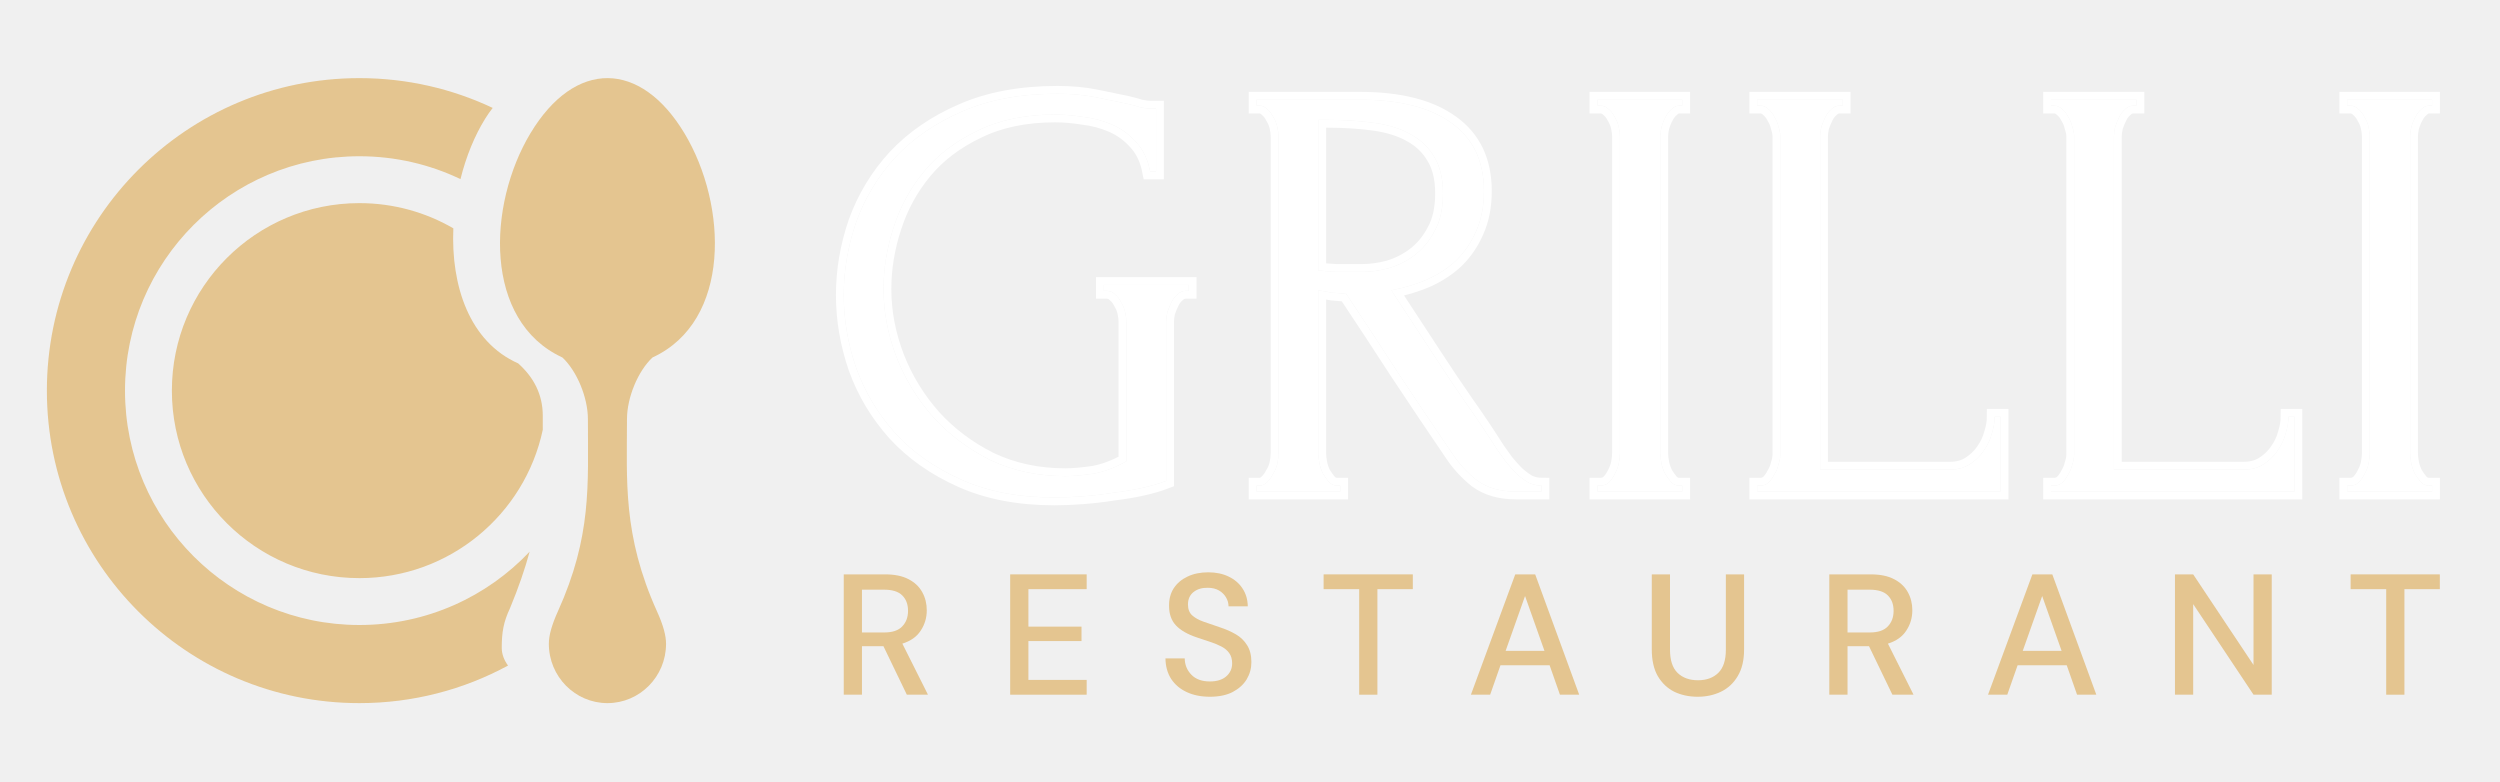
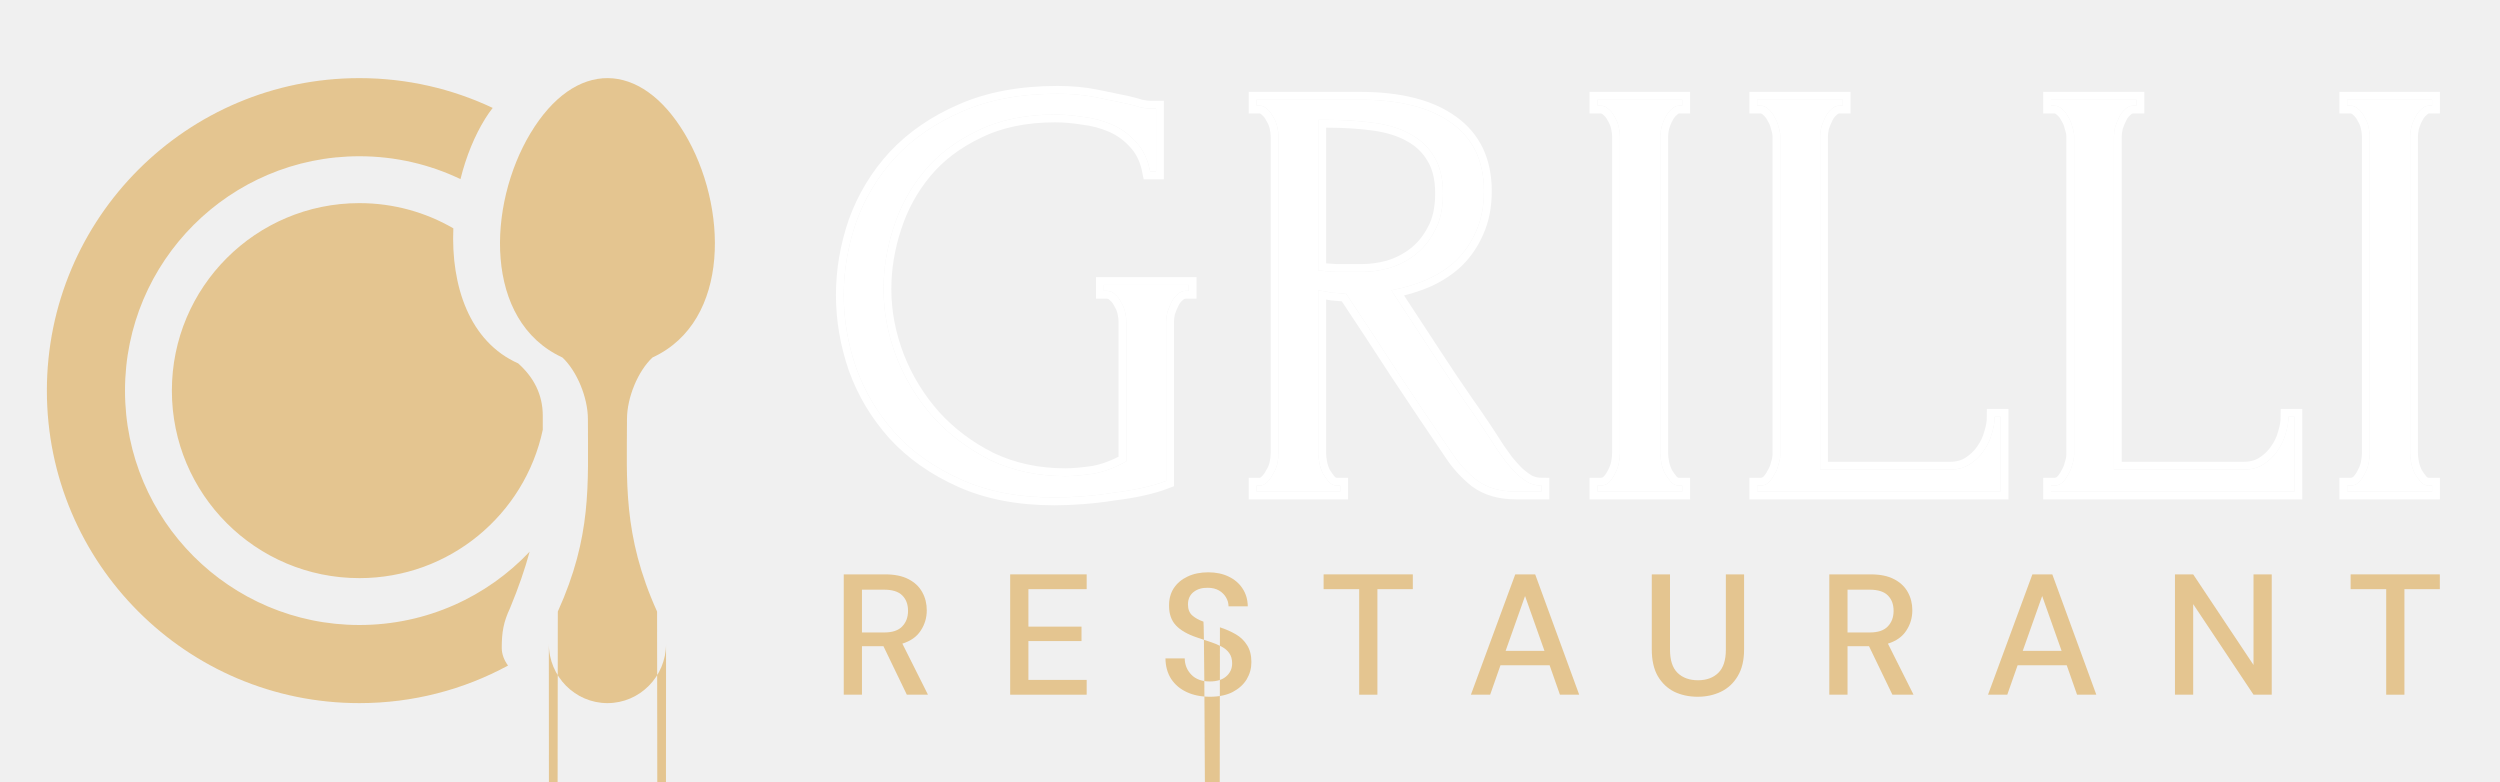
<svg xmlns="http://www.w3.org/2000/svg" width="160" height="50" viewBox="0 0 160 50" fill="none">
  <path d="M54 44.46V36.76H56.651C57.26 36.76 57.758 36.863 58.147 37.068C58.543 37.273 58.836 37.552 59.027 37.904C59.218 38.249 59.313 38.634 59.313 39.059C59.313 39.536 59.185 39.968 58.928 40.357C58.679 40.746 58.286 41.024 57.751 41.193L59.39 44.46H58.037L56.541 41.358H55.166V44.46H54ZM55.166 40.478H56.585C57.113 40.478 57.498 40.35 57.74 40.093C57.989 39.836 58.114 39.503 58.114 39.092C58.114 38.681 57.993 38.355 57.751 38.113C57.509 37.864 57.117 37.739 56.574 37.739H55.166V40.478Z" fill="#E4C590" />
  <path d="M64.652 44.46V36.76H69.547V37.706H65.818V40.104H69.217V41.028H65.818V43.514H69.547V44.46H64.652Z" fill="#E4C590" />
-   <path d="M77.438 44.592C76.873 44.592 76.378 44.493 75.953 44.295C75.527 44.097 75.194 43.815 74.952 43.448C74.717 43.081 74.596 42.645 74.589 42.139H75.821C75.828 42.55 75.971 42.898 76.25 43.184C76.528 43.47 76.921 43.613 77.427 43.613C77.874 43.613 78.222 43.507 78.472 43.294C78.728 43.074 78.857 42.795 78.857 42.458C78.857 42.187 78.794 41.967 78.67 41.798C78.552 41.629 78.387 41.49 78.175 41.38C77.969 41.27 77.731 41.171 77.46 41.083C77.188 40.995 76.902 40.9 76.602 40.797C76.008 40.599 75.56 40.342 75.26 40.027C74.966 39.712 74.82 39.297 74.82 38.784C74.812 38.351 74.911 37.974 75.117 37.651C75.329 37.328 75.623 37.079 75.997 36.903C76.378 36.72 76.822 36.628 77.328 36.628C77.826 36.628 78.263 36.72 78.637 36.903C79.018 37.086 79.315 37.343 79.528 37.673C79.74 37.996 79.85 38.373 79.858 38.806H78.626C78.626 38.608 78.574 38.421 78.472 38.245C78.369 38.062 78.219 37.911 78.021 37.794C77.823 37.677 77.581 37.618 77.295 37.618C76.928 37.611 76.624 37.702 76.382 37.893C76.147 38.084 76.03 38.348 76.03 38.685C76.03 38.986 76.118 39.217 76.294 39.378C76.47 39.539 76.712 39.675 77.02 39.785C77.328 39.888 77.68 40.009 78.076 40.148C78.457 40.273 78.798 40.423 79.099 40.599C79.399 40.775 79.638 41.006 79.814 41.292C79.997 41.578 80.089 41.941 80.089 42.381C80.089 42.77 79.99 43.133 79.792 43.47C79.594 43.8 79.297 44.071 78.901 44.284C78.505 44.489 78.017 44.592 77.438 44.592Z" fill="#E4C590" />
+   <path d="M77.438 44.592C76.873 44.592 76.378 44.493 75.953 44.295C75.527 44.097 75.194 43.815 74.952 43.448C74.717 43.081 74.596 42.645 74.589 42.139H75.821C75.828 42.55 75.971 42.898 76.25 43.184C76.528 43.47 76.921 43.613 77.427 43.613C77.874 43.613 78.222 43.507 78.472 43.294C78.728 43.074 78.857 42.795 78.857 42.458C78.857 42.187 78.794 41.967 78.67 41.798C78.552 41.629 78.387 41.49 78.175 41.38C77.969 41.27 77.731 41.171 77.46 41.083C77.188 40.995 76.902 40.9 76.602 40.797C76.008 40.599 75.56 40.342 75.26 40.027C74.966 39.712 74.82 39.297 74.82 38.784C74.812 38.351 74.911 37.974 75.117 37.651C75.329 37.328 75.623 37.079 75.997 36.903C76.378 36.72 76.822 36.628 77.328 36.628C77.826 36.628 78.263 36.72 78.637 36.903C79.018 37.086 79.315 37.343 79.528 37.673C79.74 37.996 79.85 38.373 79.858 38.806H78.626C78.626 38.608 78.574 38.421 78.472 38.245C78.369 38.062 78.219 37.911 78.021 37.794C77.823 37.677 77.581 37.618 77.295 37.618C76.928 37.611 76.624 37.702 76.382 37.893C76.147 38.084 76.03 38.348 76.03 38.685C76.03 38.986 76.118 39.217 76.294 39.378C76.47 39.539 76.712 39.675 77.02 39.785C77.328 39.888 77.68 400.009 78.076 40.148C78.457 40.273 78.798 40.423 79.099 40.599C79.399 40.775 79.638 41.006 79.814 41.292C79.997 41.578 80.089 41.941 80.089 42.381C80.089 42.77 79.99 43.133 79.792 43.47C79.594 43.8 79.297 44.071 78.901 44.284C78.505 44.489 78.017 44.592 77.438 44.592Z" fill="#E4C590" />
  <path d="M86.988 44.46V37.706H84.711V36.76H90.42V37.706H88.154V44.46H86.988Z" fill="#E4C590" />
  <path d="M94.138 44.46L96.976 36.76H98.252L101.068 44.46H99.836L99.176 42.579H96.03L95.37 44.46H94.138ZM96.36 41.655H98.846L97.603 38.146L96.36 41.655Z" fill="#E4C590" />
  <path d="M108.651 44.592C108.101 44.592 107.602 44.486 107.155 44.273C106.715 44.053 106.363 43.719 106.099 43.272C105.842 42.825 105.714 42.256 105.714 41.567V36.76H106.88V41.578C106.88 42.253 107.041 42.748 107.364 43.063C107.686 43.378 108.123 43.536 108.673 43.536C109.215 43.536 109.648 43.378 109.971 43.063C110.293 42.748 110.455 42.253 110.455 41.578V36.76H111.621V41.567C111.621 42.256 111.485 42.825 111.214 43.272C110.95 43.719 110.59 44.053 110.136 44.273C109.688 44.486 109.193 44.592 108.651 44.592Z" fill="#E4C590" />
  <path d="M117.076 44.46V36.76H119.727C120.336 36.76 120.835 36.863 121.223 37.068C121.619 37.273 121.913 37.552 122.103 37.904C122.294 38.249 122.389 38.634 122.389 39.059C122.389 39.536 122.261 39.968 122.004 40.357C121.755 40.746 121.363 41.024 120.827 41.193L122.466 44.46H121.113L119.617 41.358H118.242V44.46H117.076ZM118.242 40.478H119.661C120.189 40.478 120.574 40.35 120.816 40.093C121.066 39.836 121.19 39.503 121.19 39.092C121.19 38.681 121.069 38.355 120.827 38.113C120.585 37.864 120.193 37.739 119.65 37.739H118.242V40.478Z" fill="#E4C590" />
  <path d="M127.234 44.46L130.072 36.76H131.348L134.164 44.46H132.932L132.272 42.579H129.126L128.466 44.46H127.234ZM129.456 41.655H131.942L130.699 38.146L129.456 41.655Z" fill="#E4C590" />
  <path d="M139.198 44.46V36.76H140.364L144.225 42.557V36.76H145.391V44.46H144.225L140.364 38.663V44.46H139.198Z" fill="#E4C590" />
  <path d="M152.717 44.46V37.706H150.44V36.76H156.149V37.706H153.883V44.46H152.717Z" fill="#E4C590" />
  <mask id="path-2-outside-1_29_6" maskUnits="userSpaceOnUse" x="53" y="5" width="104" height="28" fill="black">
    <rect fill="white" x="53" y="5" width="104" height="28" />
    <path d="M70.644 18.236H76.078V18.616H75.888C75.685 18.616 75.508 18.692 75.356 18.844C75.204 18.971 75.077 19.135 74.976 19.338C74.875 19.541 74.786 19.756 74.71 19.984C74.659 20.212 74.634 20.415 74.634 20.592V30.776C74.178 30.953 73.659 31.105 73.076 31.232C72.493 31.359 71.885 31.46 71.252 31.536C70.619 31.637 69.973 31.713 69.314 31.764C68.655 31.815 68.047 31.84 67.49 31.84C65.21 31.84 63.221 31.46 61.524 30.7C59.827 29.94 58.421 28.952 57.306 27.736C56.191 26.495 55.355 25.101 54.798 23.556C54.266 22.011 54 20.453 54 18.882C54 17.311 54.266 15.753 54.798 14.208C55.355 12.663 56.191 11.282 57.306 10.066C58.446 8.85 59.865 7.875 61.562 7.14C63.285 6.38 65.324 6 67.68 6C68.567 6 69.39 6.076 70.15 6.228C70.91 6.38 71.581 6.519 72.164 6.646C72.493 6.722 72.772 6.798 73 6.874C73.253 6.925 73.469 6.95 73.646 6.95H73.988V10.978H73.608C73.456 10.193 73.152 9.559 72.696 9.078C72.265 8.597 71.759 8.229 71.176 7.976C70.593 7.723 69.973 7.558 69.314 7.482C68.681 7.381 68.085 7.33 67.528 7.33C65.628 7.33 63.981 7.672 62.588 8.356C61.195 9.015 60.055 9.876 59.168 10.94C58.281 12.004 57.623 13.207 57.192 14.55C56.761 15.867 56.546 17.185 56.546 18.502C56.546 19.971 56.825 21.428 57.382 22.872C57.939 24.291 58.725 25.57 59.738 26.71C60.751 27.825 61.967 28.737 63.386 29.446C64.83 30.13 66.426 30.472 68.174 30.472C68.655 30.472 69.251 30.421 69.96 30.32C70.669 30.193 71.379 29.927 72.088 29.522V20.592C72.088 20.415 72.063 20.212 72.012 19.984C71.961 19.756 71.873 19.541 71.746 19.338C71.645 19.135 71.518 18.971 71.366 18.844C71.214 18.692 71.037 18.616 70.834 18.616H70.644V18.236Z" />
    <path d="M85.587 31.08H85.777V31.46H80.419V31.08H80.609C80.786 31.08 80.951 31.004 81.103 30.852C81.255 30.7 81.381 30.523 81.483 30.32C81.609 30.117 81.698 29.902 81.749 29.674C81.799 29.421 81.825 29.193 81.825 28.99V8.736C81.825 8.559 81.799 8.356 81.749 8.128C81.698 7.9 81.609 7.685 81.483 7.482C81.381 7.279 81.255 7.115 81.103 6.988C80.951 6.836 80.786 6.76 80.609 6.76H80.419V6.38H87.031C89.564 6.38 91.515 6.874 92.883 7.862C94.276 8.85 94.973 10.307 94.973 12.232C94.973 13.195 94.808 14.043 94.479 14.778C94.175 15.487 93.757 16.108 93.225 16.64C92.693 17.147 92.059 17.565 91.325 17.894C90.615 18.198 89.855 18.426 89.045 18.578L91.781 22.758C92.439 23.771 93.111 24.772 93.795 25.76C94.479 26.723 95.15 27.723 95.809 28.762C95.986 29.015 96.176 29.281 96.379 29.56C96.607 29.839 96.835 30.092 97.063 30.32C97.316 30.548 97.569 30.738 97.823 30.89C98.101 31.017 98.38 31.08 98.659 31.08V31.46H97.025C96.011 31.46 95.175 31.219 94.517 30.738C93.883 30.231 93.351 29.649 92.921 28.99C91.781 27.318 90.641 25.621 89.501 23.898C88.386 22.175 87.271 20.478 86.157 18.806C85.878 18.781 85.574 18.755 85.245 18.73C84.941 18.679 84.649 18.629 84.371 18.578V28.99C84.371 29.193 84.396 29.421 84.447 29.674C84.497 29.902 84.573 30.117 84.675 30.32C84.801 30.523 84.928 30.7 85.055 30.852C85.207 31.004 85.384 31.08 85.587 31.08ZM84.371 7.672V17.324H84.561C84.763 17.349 85.08 17.375 85.511 17.4C85.967 17.4 86.524 17.4 87.183 17.4C87.715 17.4 88.272 17.324 88.855 17.172C89.463 16.995 90.02 16.716 90.527 16.336C91.059 15.931 91.489 15.411 91.819 14.778C92.173 14.145 92.351 13.347 92.351 12.384C92.351 11.421 92.161 10.636 91.781 10.028C91.426 9.42 90.919 8.939 90.261 8.584C89.627 8.229 88.855 7.989 87.943 7.862C87.031 7.735 86.03 7.672 84.941 7.672H84.371Z" />
    <path d="M102.232 6.38H107.666V6.76H107.476C107.299 6.76 107.134 6.836 106.982 6.988C106.83 7.115 106.703 7.279 106.602 7.482C106.501 7.659 106.412 7.875 106.336 8.128C106.285 8.356 106.26 8.559 106.26 8.736V28.99C106.26 29.193 106.285 29.421 106.336 29.674C106.387 29.902 106.463 30.117 106.564 30.32C106.691 30.523 106.817 30.7 106.944 30.852C107.096 31.004 107.273 31.08 107.476 31.08H107.666V31.46H102.232V31.08H102.422C102.625 31.08 102.802 31.017 102.954 30.89C103.106 30.738 103.233 30.561 103.334 30.358C103.461 30.13 103.549 29.902 103.6 29.674C103.651 29.421 103.676 29.193 103.676 28.99V8.736C103.676 8.559 103.651 8.356 103.6 8.128C103.549 7.9 103.461 7.685 103.334 7.482C103.233 7.279 103.106 7.115 102.954 6.988C102.802 6.836 102.625 6.76 102.422 6.76H102.232V6.38Z" />
    <path d="M112.46 31.08H112.65C112.853 31.08 113.03 31.017 113.182 30.89C113.334 30.738 113.461 30.561 113.562 30.358C113.689 30.155 113.778 29.94 113.828 29.712C113.904 29.484 113.942 29.269 113.942 29.066V8.736C113.942 8.559 113.904 8.356 113.828 8.128C113.778 7.9 113.689 7.685 113.562 7.482C113.461 7.279 113.334 7.115 113.182 6.988C113.03 6.836 112.853 6.76 112.65 6.76H112.46V6.38H117.932V6.76H117.742C117.54 6.76 117.362 6.836 117.21 6.988C117.058 7.115 116.932 7.279 116.83 7.482C116.729 7.685 116.64 7.9 116.564 8.128C116.514 8.356 116.488 8.559 116.488 8.736V30.054H124.81C125.292 30.054 125.71 29.94 126.064 29.712C126.419 29.484 126.71 29.205 126.938 28.876C127.192 28.521 127.369 28.154 127.47 27.774C127.597 27.369 127.66 27.001 127.66 26.672H128.04V31.46H112.46V31.08Z" />
    <path d="M131.264 31.08H131.454C131.657 31.08 131.834 31.017 131.986 30.89C132.138 30.738 132.265 30.561 132.366 30.358C132.493 30.155 132.582 29.94 132.632 29.712C132.708 29.484 132.746 29.269 132.746 29.066V8.736C132.746 8.559 132.708 8.356 132.632 8.128C132.582 7.9 132.493 7.685 132.366 7.482C132.265 7.279 132.138 7.115 131.986 6.988C131.834 6.836 131.657 6.76 131.454 6.76H131.264V6.38H136.736V6.76H136.546C136.344 6.76 136.166 6.836 136.014 6.988C135.862 7.115 135.736 7.279 135.634 7.482C135.533 7.685 135.444 7.9 135.368 8.128C135.318 8.356 135.292 8.559 135.292 8.736V30.054H143.614C144.096 30.054 144.514 29.94 144.868 29.712C145.223 29.484 145.514 29.205 145.742 28.876C145.996 28.521 146.173 28.154 146.274 27.774C146.401 27.369 146.464 27.001 146.464 26.672H146.844V31.46H131.264V31.08Z" />
    <path d="M150.22 6.38H155.654V6.76H155.464C155.287 6.76 155.122 6.836 154.97 6.988C154.818 7.115 154.692 7.279 154.59 7.482C154.489 7.659 154.4 7.875 154.324 8.128C154.274 8.356 154.248 8.559 154.248 8.736V28.99C154.248 29.193 154.274 29.421 154.324 29.674C154.375 29.902 154.451 30.117 154.552 30.32C154.679 30.523 154.806 30.7 154.932 30.852C155.084 31.004 155.262 31.08 155.464 31.08H155.654V31.46H150.22V31.08H150.41C150.613 31.08 150.79 31.017 150.942 30.89C151.094 30.738 151.221 30.561 151.322 30.358C151.449 30.13 151.538 29.902 151.588 29.674C151.639 29.421 151.664 29.193 151.664 28.99V8.736C151.664 8.559 151.639 8.356 151.588 8.128C151.538 7.9 151.449 7.685 151.322 7.482C151.221 7.279 151.094 7.115 150.942 6.988C150.79 6.836 150.613 6.76 150.41 6.76H150.22V6.38Z" />
  </mask>
  <path d="M70.644 18.236H76.078V18.616H75.888C75.685 18.616 75.508 18.692 75.356 18.844C75.204 18.971 75.077 19.135 74.976 19.338C74.875 19.541 74.786 19.756 74.71 19.984C74.659 20.212 74.634 20.415 74.634 20.592V30.776C74.178 30.953 73.659 31.105 73.076 31.232C72.493 31.359 71.885 31.46 71.252 31.536C70.619 31.637 69.973 31.713 69.314 31.764C68.655 31.815 68.047 31.84 67.49 31.84C65.21 31.84 63.221 31.46 61.524 30.7C59.827 29.94 58.421 28.952 57.306 27.736C56.191 26.495 55.355 25.101 54.798 23.556C54.266 22.011 54 20.453 54 18.882C54 17.311 54.266 15.753 54.798 14.208C55.355 12.663 56.191 11.282 57.306 10.066C58.446 8.85 59.865 7.875 61.562 7.14C63.285 6.38 65.324 6 67.68 6C68.567 6 69.39 6.076 70.15 6.228C70.91 6.38 71.581 6.519 72.164 6.646C72.493 6.722 72.772 6.798 73 6.874C73.253 6.925 73.469 6.95 73.646 6.95H73.988V10.978H73.608C73.456 10.193 73.152 9.559 72.696 9.078C72.265 8.597 71.759 8.229 71.176 7.976C70.593 7.723 69.973 7.558 69.314 7.482C68.681 7.381 68.085 7.33 67.528 7.33C65.628 7.33 63.981 7.672 62.588 8.356C61.195 9.015 60.055 9.876 59.168 10.94C58.281 12.004 57.623 13.207 57.192 14.55C56.761 15.867 56.546 17.185 56.546 18.502C56.546 19.971 56.825 21.428 57.382 22.872C57.939 24.291 58.725 25.57 59.738 26.71C60.751 27.825 61.967 28.737 63.386 29.446C64.83 30.13 66.426 30.472 68.174 30.472C68.655 30.472 69.251 30.421 69.96 30.32C70.669 30.193 71.379 29.927 72.088 29.522V20.592C72.088 20.415 72.063 20.212 72.012 19.984C71.961 19.756 71.873 19.541 71.746 19.338C71.645 19.135 71.518 18.971 71.366 18.844C71.214 18.692 71.037 18.616 70.834 18.616H70.644V18.236Z" fill="white" />
  <path d="M85.587 31.08H85.777V31.46H80.419V31.08H80.609C80.786 31.08 80.951 31.004 81.103 30.852C81.255 30.7 81.381 30.523 81.483 30.32C81.609 30.117 81.698 29.902 81.749 29.674C81.799 29.421 81.825 29.193 81.825 28.99V8.736C81.825 8.559 81.799 8.356 81.749 8.128C81.698 7.9 81.609 7.685 81.483 7.482C81.381 7.279 81.255 7.115 81.103 6.988C80.951 6.836 80.786 6.76 80.609 6.76H80.419V6.38H87.031C89.564 6.38 91.515 6.874 92.883 7.862C94.276 8.85 94.973 10.307 94.973 12.232C94.973 13.195 94.808 14.043 94.479 14.778C94.175 15.487 93.757 16.108 93.225 16.64C92.693 17.147 92.059 17.565 91.325 17.894C90.615 18.198 89.855 18.426 89.045 18.578L91.781 22.758C92.439 23.771 93.111 24.772 93.795 25.76C94.479 26.723 95.15 27.723 95.809 28.762C95.986 29.015 96.176 29.281 96.379 29.56C96.607 29.839 96.835 30.092 97.063 30.32C97.316 30.548 97.569 30.738 97.823 30.89C98.101 31.017 98.38 31.08 98.659 31.08V31.46H97.025C96.011 31.46 95.175 31.219 94.517 30.738C93.883 30.231 93.351 29.649 92.921 28.99C91.781 27.318 90.641 25.621 89.501 23.898C88.386 22.175 87.271 20.478 86.157 18.806C85.878 18.781 85.574 18.755 85.245 18.73C84.941 18.679 84.649 18.629 84.371 18.578V28.99C84.371 29.193 84.396 29.421 84.447 29.674C84.497 29.902 84.573 30.117 84.675 30.32C84.801 30.523 84.928 30.7 85.055 30.852C85.207 31.004 85.384 31.08 85.587 31.08ZM84.371 7.672V17.324H84.561C84.763 17.349 85.08 17.375 85.511 17.4C85.967 17.4 86.524 17.4 87.183 17.4C87.715 17.4 88.272 17.324 88.855 17.172C89.463 16.995 90.02 16.716 90.527 16.336C91.059 15.931 91.489 15.411 91.819 14.778C92.173 14.145 92.351 13.347 92.351 12.384C92.351 11.421 92.161 10.636 91.781 10.028C91.426 9.42 90.919 8.939 90.261 8.584C89.627 8.229 88.855 7.989 87.943 7.862C87.031 7.735 86.03 7.672 84.941 7.672H84.371Z" fill="white" />
  <path d="M102.232 6.38H107.666V6.76H107.476C107.299 6.76 107.134 6.836 106.982 6.988C106.83 7.115 106.703 7.279 106.602 7.482C106.501 7.659 106.412 7.875 106.336 8.128C106.285 8.356 106.26 8.559 106.26 8.736V28.99C106.26 29.193 106.285 29.421 106.336 29.674C106.387 29.902 106.463 30.117 106.564 30.32C106.691 30.523 106.817 30.7 106.944 30.852C107.096 31.004 107.273 31.08 107.476 31.08H107.666V31.46H102.232V31.08H102.422C102.625 31.08 102.802 31.017 102.954 30.89C103.106 30.738 103.233 30.561 103.334 30.358C103.461 30.13 103.549 29.902 103.6 29.674C103.651 29.421 103.676 29.193 103.676 28.99V8.736C103.676 8.559 103.651 8.356 103.6 8.128C103.549 7.9 103.461 7.685 103.334 7.482C103.233 7.279 103.106 7.115 102.954 6.988C102.802 6.836 102.625 6.76 102.422 6.76H102.232V6.38Z" fill="white" />
  <path d="M112.46 31.08H112.65C112.853 31.08 113.03 31.017 113.182 30.89C113.334 30.738 113.461 30.561 113.562 30.358C113.689 30.155 113.778 29.94 113.828 29.712C113.904 29.484 113.942 29.269 113.942 29.066V8.736C113.942 8.559 113.904 8.356 113.828 8.128C113.778 7.9 113.689 7.685 113.562 7.482C113.461 7.279 113.334 7.115 113.182 6.988C113.03 6.836 112.853 6.76 112.65 6.76H112.46V6.38H117.932V6.76H117.742C117.54 6.76 117.362 6.836 117.21 6.988C117.058 7.115 116.932 7.279 116.83 7.482C116.729 7.685 116.64 7.9 116.564 8.128C116.514 8.356 116.488 8.559 116.488 8.736V30.054H124.81C125.292 30.054 125.71 29.94 126.064 29.712C126.419 29.484 126.71 29.205 126.938 28.876C127.192 28.521 127.369 28.154 127.47 27.774C127.597 27.369 127.66 27.001 127.66 26.672H128.04V31.46H112.46V31.08Z" fill="white" />
  <path d="M131.264 31.08H131.454C131.657 31.08 131.834 31.017 131.986 30.89C132.138 30.738 132.265 30.561 132.366 30.358C132.493 30.155 132.582 29.94 132.632 29.712C132.708 29.484 132.746 29.269 132.746 29.066V8.736C132.746 8.559 132.708 8.356 132.632 8.128C132.582 7.9 132.493 7.685 132.366 7.482C132.265 7.279 132.138 7.115 131.986 6.988C131.834 6.836 131.657 6.76 131.454 6.76H131.264V6.38H136.736V6.76H136.546C136.344 6.76 136.166 6.836 136.014 6.988C135.862 7.115 135.736 7.279 135.634 7.482C135.533 7.685 135.444 7.9 135.368 8.128C135.318 8.356 135.292 8.559 135.292 8.736V30.054H143.614C144.096 30.054 144.514 29.94 144.868 29.712C145.223 29.484 145.514 29.205 145.742 28.876C145.996 28.521 146.173 28.154 146.274 27.774C146.401 27.369 146.464 27.001 146.464 26.672H146.844V31.46H131.264V31.08Z" fill="white" />
  <path d="M150.22 6.38H155.654V6.76H155.464C155.287 6.76 155.122 6.836 154.97 6.988C154.818 7.115 154.692 7.279 154.59 7.482C154.489 7.659 154.4 7.875 154.324 8.128C154.274 8.356 154.248 8.559 154.248 8.736V28.99C154.248 29.193 154.274 29.421 154.324 29.674C154.375 29.902 154.451 30.117 154.552 30.32C154.679 30.523 154.806 30.7 154.932 30.852C155.084 31.004 155.262 31.08 155.464 31.08H155.654V31.46H150.22V31.08H150.41C150.613 31.08 150.79 31.017 150.942 30.89C151.094 30.738 151.221 30.561 151.322 30.358C151.449 30.13 151.538 29.902 151.588 29.674C151.639 29.421 151.664 29.193 151.664 28.99V8.736C151.664 8.559 151.639 8.356 151.588 8.128C151.538 7.9 151.449 7.685 151.322 7.482C151.221 7.279 151.094 7.115 150.942 6.988C150.79 6.836 150.613 6.76 150.41 6.76H150.22V6.38Z" fill="white" />
  <path d="M70.644 18.236H76.078V18.616H75.888C75.685 18.616 75.508 18.692 75.356 18.844C75.204 18.971 75.077 19.135 74.976 19.338C74.875 19.541 74.786 19.756 74.71 19.984C74.659 20.212 74.634 20.415 74.634 20.592V30.776C74.178 30.953 73.659 31.105 73.076 31.232C72.493 31.359 71.885 31.46 71.252 31.536C70.619 31.637 69.973 31.713 69.314 31.764C68.655 31.815 68.047 31.84 67.49 31.84C65.21 31.84 63.221 31.46 61.524 30.7C59.827 29.94 58.421 28.952 57.306 27.736C56.191 26.495 55.355 25.101 54.798 23.556C54.266 22.011 54 20.453 54 18.882C54 17.311 54.266 15.753 54.798 14.208C55.355 12.663 56.191 11.282 57.306 10.066C58.446 8.85 59.865 7.875 61.562 7.14C63.285 6.38 65.324 6 67.68 6C68.567 6 69.39 6.076 70.15 6.228C70.91 6.38 71.581 6.519 72.164 6.646C72.493 6.722 72.772 6.798 73 6.874C73.253 6.925 73.469 6.95 73.646 6.95H73.988V10.978H73.608C73.456 10.193 73.152 9.559 72.696 9.078C72.265 8.597 71.759 8.229 71.176 7.976C70.593 7.723 69.973 7.558 69.314 7.482C68.681 7.381 68.085 7.33 67.528 7.33C65.628 7.33 63.981 7.672 62.588 8.356C61.195 9.015 60.055 9.876 59.168 10.94C58.281 12.004 57.623 13.207 57.192 14.55C56.761 15.867 56.546 17.185 56.546 18.502C56.546 19.971 56.825 21.428 57.382 22.872C57.939 24.291 58.725 25.57 59.738 26.71C60.751 27.825 61.967 28.737 63.386 29.446C64.83 30.13 66.426 30.472 68.174 30.472C68.655 30.472 69.251 30.421 69.96 30.32C70.669 30.193 71.379 29.927 72.088 29.522V20.592C72.088 20.415 72.063 20.212 72.012 19.984C71.961 19.756 71.873 19.541 71.746 19.338C71.645 19.135 71.518 18.971 71.366 18.844C71.214 18.692 71.037 18.616 70.834 18.616H70.644V18.236Z" stroke="white" mask="url(#path-2-outside-1_29_6)" />
  <path d="M85.587 31.08H85.777V31.46H80.419V31.08H80.609C80.786 31.08 80.951 31.004 81.103 30.852C81.255 30.7 81.381 30.523 81.483 30.32C81.609 30.117 81.698 29.902 81.749 29.674C81.799 29.421 81.825 29.193 81.825 28.99V8.736C81.825 8.559 81.799 8.356 81.749 8.128C81.698 7.9 81.609 7.685 81.483 7.482C81.381 7.279 81.255 7.115 81.103 6.988C80.951 6.836 80.786 6.76 80.609 6.76H80.419V6.38H87.031C89.564 6.38 91.515 6.874 92.883 7.862C94.276 8.85 94.973 10.307 94.973 12.232C94.973 13.195 94.808 14.043 94.479 14.778C94.175 15.487 93.757 16.108 93.225 16.64C92.693 17.147 92.059 17.565 91.325 17.894C90.615 18.198 89.855 18.426 89.045 18.578L91.781 22.758C92.439 23.771 93.111 24.772 93.795 25.76C94.479 26.723 95.15 27.723 95.809 28.762C95.986 29.015 96.176 29.281 96.379 29.56C96.607 29.839 96.835 30.092 97.063 30.32C97.316 30.548 97.569 30.738 97.823 30.89C98.101 31.017 98.38 31.08 98.659 31.08V31.46H97.025C96.011 31.46 95.175 31.219 94.517 30.738C93.883 30.231 93.351 29.649 92.921 28.99C91.781 27.318 90.641 25.621 89.501 23.898C88.386 22.175 87.271 20.478 86.157 18.806C85.878 18.781 85.574 18.755 85.245 18.73C84.941 18.679 84.649 18.629 84.371 18.578V28.99C84.371 29.193 84.396 29.421 84.447 29.674C84.497 29.902 84.573 30.117 84.675 30.32C84.801 30.523 84.928 30.7 85.055 30.852C85.207 31.004 85.384 31.08 85.587 31.08ZM84.371 7.672V17.324H84.561C84.763 17.349 85.08 17.375 85.511 17.4C85.967 17.4 86.524 17.4 87.183 17.4C87.715 17.4 88.272 17.324 88.855 17.172C89.463 16.995 90.02 16.716 90.527 16.336C91.059 15.931 91.489 15.411 91.819 14.778C92.173 14.145 92.351 13.347 92.351 12.384C92.351 11.421 92.161 10.636 91.781 10.028C91.426 9.42 90.919 8.939 90.261 8.584C89.627 8.229 88.855 7.989 87.943 7.862C87.031 7.735 86.03 7.672 84.941 7.672H84.371Z" stroke="white" mask="url(#path-2-outside-1_29_6)" />
  <path d="M102.232 6.38H107.666V6.76H107.476C107.299 6.76 107.134 6.836 106.982 6.988C106.83 7.115 106.703 7.279 106.602 7.482C106.501 7.659 106.412 7.875 106.336 8.128C106.285 8.356 106.26 8.559 106.26 8.736V28.99C106.26 29.193 106.285 29.421 106.336 29.674C106.387 29.902 106.463 30.117 106.564 30.32C106.691 30.523 106.817 30.7 106.944 30.852C107.096 31.004 107.273 31.08 107.476 31.08H107.666V31.46H102.232V31.08H102.422C102.625 31.08 102.802 31.017 102.954 30.89C103.106 30.738 103.233 30.561 103.334 30.358C103.461 30.13 103.549 29.902 103.6 29.674C103.651 29.421 103.676 29.193 103.676 28.99V8.736C103.676 8.559 103.651 8.356 103.6 8.128C103.549 7.9 103.461 7.685 103.334 7.482C103.233 7.279 103.106 7.115 102.954 6.988C102.802 6.836 102.625 6.76 102.422 6.76H102.232V6.38Z" stroke="white" mask="url(#path-2-outside-1_29_6)" />
  <path d="M112.46 31.08H112.65C112.853 31.08 113.03 31.017 113.182 30.89C113.334 30.738 113.461 30.561 113.562 30.358C113.689 30.155 113.778 29.94 113.828 29.712C113.904 29.484 113.942 29.269 113.942 29.066V8.736C113.942 8.559 113.904 8.356 113.828 8.128C113.778 7.9 113.689 7.685 113.562 7.482C113.461 7.279 113.334 7.115 113.182 6.988C113.03 6.836 112.853 6.76 112.65 6.76H112.46V6.38H117.932V6.76H117.742C117.54 6.76 117.362 6.836 117.21 6.988C117.058 7.115 116.932 7.279 116.83 7.482C116.729 7.685 116.64 7.9 116.564 8.128C116.514 8.356 116.488 8.559 116.488 8.736V30.054H124.81C125.292 30.054 125.71 29.94 126.064 29.712C126.419 29.484 126.71 29.205 126.938 28.876C127.192 28.521 127.369 28.154 127.47 27.774C127.597 27.369 127.66 27.001 127.66 26.672H128.04V31.46H112.46V31.08Z" stroke="white" mask="url(#path-2-outside-1_29_6)" />
  <path d="M131.264 31.08H131.454C131.657 31.08 131.834 31.017 131.986 30.89C132.138 30.738 132.265 30.561 132.366 30.358C132.493 30.155 132.582 29.94 132.632 29.712C132.708 29.484 132.746 29.269 132.746 29.066V8.736C132.746 8.559 132.708 8.356 132.632 8.128C132.582 7.9 132.493 7.685 132.366 7.482C132.265 7.279 132.138 7.115 131.986 6.988C131.834 6.836 131.657 6.76 131.454 6.76H131.264V6.38H136.736V6.76H136.546C136.344 6.76 136.166 6.836 136.014 6.988C135.862 7.115 135.736 7.279 135.634 7.482C135.533 7.685 135.444 7.9 135.368 8.128C135.318 8.356 135.292 8.559 135.292 8.736V30.054H143.614C144.096 30.054 144.514 29.94 144.868 29.712C145.223 29.484 145.514 29.205 145.742 28.876C145.996 28.521 146.173 28.154 146.274 27.774C146.401 27.369 146.464 27.001 146.464 26.672H146.844V31.46H131.264V31.08Z" stroke="white" mask="url(#path-2-outside-1_29_6)" />
  <path d="M150.22 6.38H155.654V6.76H155.464C155.287 6.76 155.122 6.836 154.97 6.988C154.818 7.115 154.692 7.279 154.59 7.482C154.489 7.659 154.4 7.875 154.324 8.128C154.274 8.356 154.248 8.559 154.248 8.736V28.99C154.248 29.193 154.274 29.421 154.324 29.674C154.375 29.902 154.451 30.117 154.552 30.32C154.679 30.523 154.806 30.7 154.932 30.852C155.084 31.004 155.262 31.08 155.464 31.08H155.654V31.46H150.22V31.08H150.41C150.613 31.08 150.79 31.017 150.942 30.89C151.094 30.738 151.221 30.561 151.322 30.358C151.449 30.13 151.538 29.902 151.588 29.674C151.639 29.421 151.664 29.193 151.664 28.99V8.736C151.664 8.559 151.639 8.356 151.588 8.128C151.538 7.9 151.449 7.685 151.322 7.482C151.221 7.279 151.094 7.115 150.942 6.988C150.79 6.836 150.613 6.76 150.41 6.76H150.22V6.38Z" stroke="white" mask="url(#path-2-outside-1_29_6)" />
  <path fill-rule="evenodd" clip-rule="evenodd" d="M32.513 42.597C29.684 44.13 26.444 45 23 45C11.954 45 3 36.046 3 25C3 13.954 11.954 5 23 5C26.052 5 28.945 5.684 31.533 6.906C31.366 7.119 31.209 7.343 31.062 7.579C30.37 8.69 29.825 10.032 29.47 11.463C27.511 10.525 25.317 10 23 10C14.716 10 8 16.716 8 25C8 33.284 14.716 40 23 40C27.291 40 31.162 38.198 33.896 35.309C33.596 36.415 33.189 37.603 32.637 38.932C32.226 39.809 32.112 40.449 32.112 41.46C32.112 41.866 32.26 42.247 32.513 42.597ZM29.014 14.613C28.857 18.276 30.031 21.866 33.163 23.256C34.135 24.128 34.738 25.212 34.738 26.62C34.738 26.922 34.738 27.219 34.737 27.51C33.583 32.932 28.767 37 23 37C16.373 37 11 31.627 11 25C11 18.373 16.373 13 23 13C25.191 13 27.246 13.587 29.014 14.613Z" fill="#E4C590" />
-   <path d="M41.761 22.878C46.798 20.558 46.578 13.151 43.81 8.539C41 3.854 36.794 3.786 33.943 8.539C31.19 13.126 30.936 20.549 35.992 22.878C36.918 23.741 37.626 25.435 37.626 26.827C37.626 31.016 37.884 34.309 35.7 39.139C35.309 40.007 35.126 40.663 35.126 41.206C35.126 43.298 36.808 45 38.877 45C40.945 45 42.627 43.298 42.627 41.206C42.627 40.663 42.444 40.007 42.053 39.139C39.839 34.242 40.127 30.722 40.127 26.827C40.127 25.435 40.835 23.741 41.761 22.878Z" fill="#E4C590" />
+   <path d="M41.761 22.878C46.798 20.558 46.578 13.151 43.81 8.539C41 3.854 36.794 3.786 33.943 8.539C31.19 13.126 30.936 20.549 35.992 22.878C36.918 23.741 37.626 25.435 37.626 26.827C37.626 31.016 37.884 34.309 35.7 39.139C35.309 400.007 35.126 40.663 35.126 41.206C35.126 43.298 36.808 45 38.877 45C40.945 45 42.627 43.298 42.627 41.206C42.627 40.663 42.444 400.007 42.053 39.139C39.839 34.242 40.127 30.722 40.127 26.827C40.127 25.435 40.835 23.741 41.761 22.878Z" fill="#E4C590" />
</svg>
